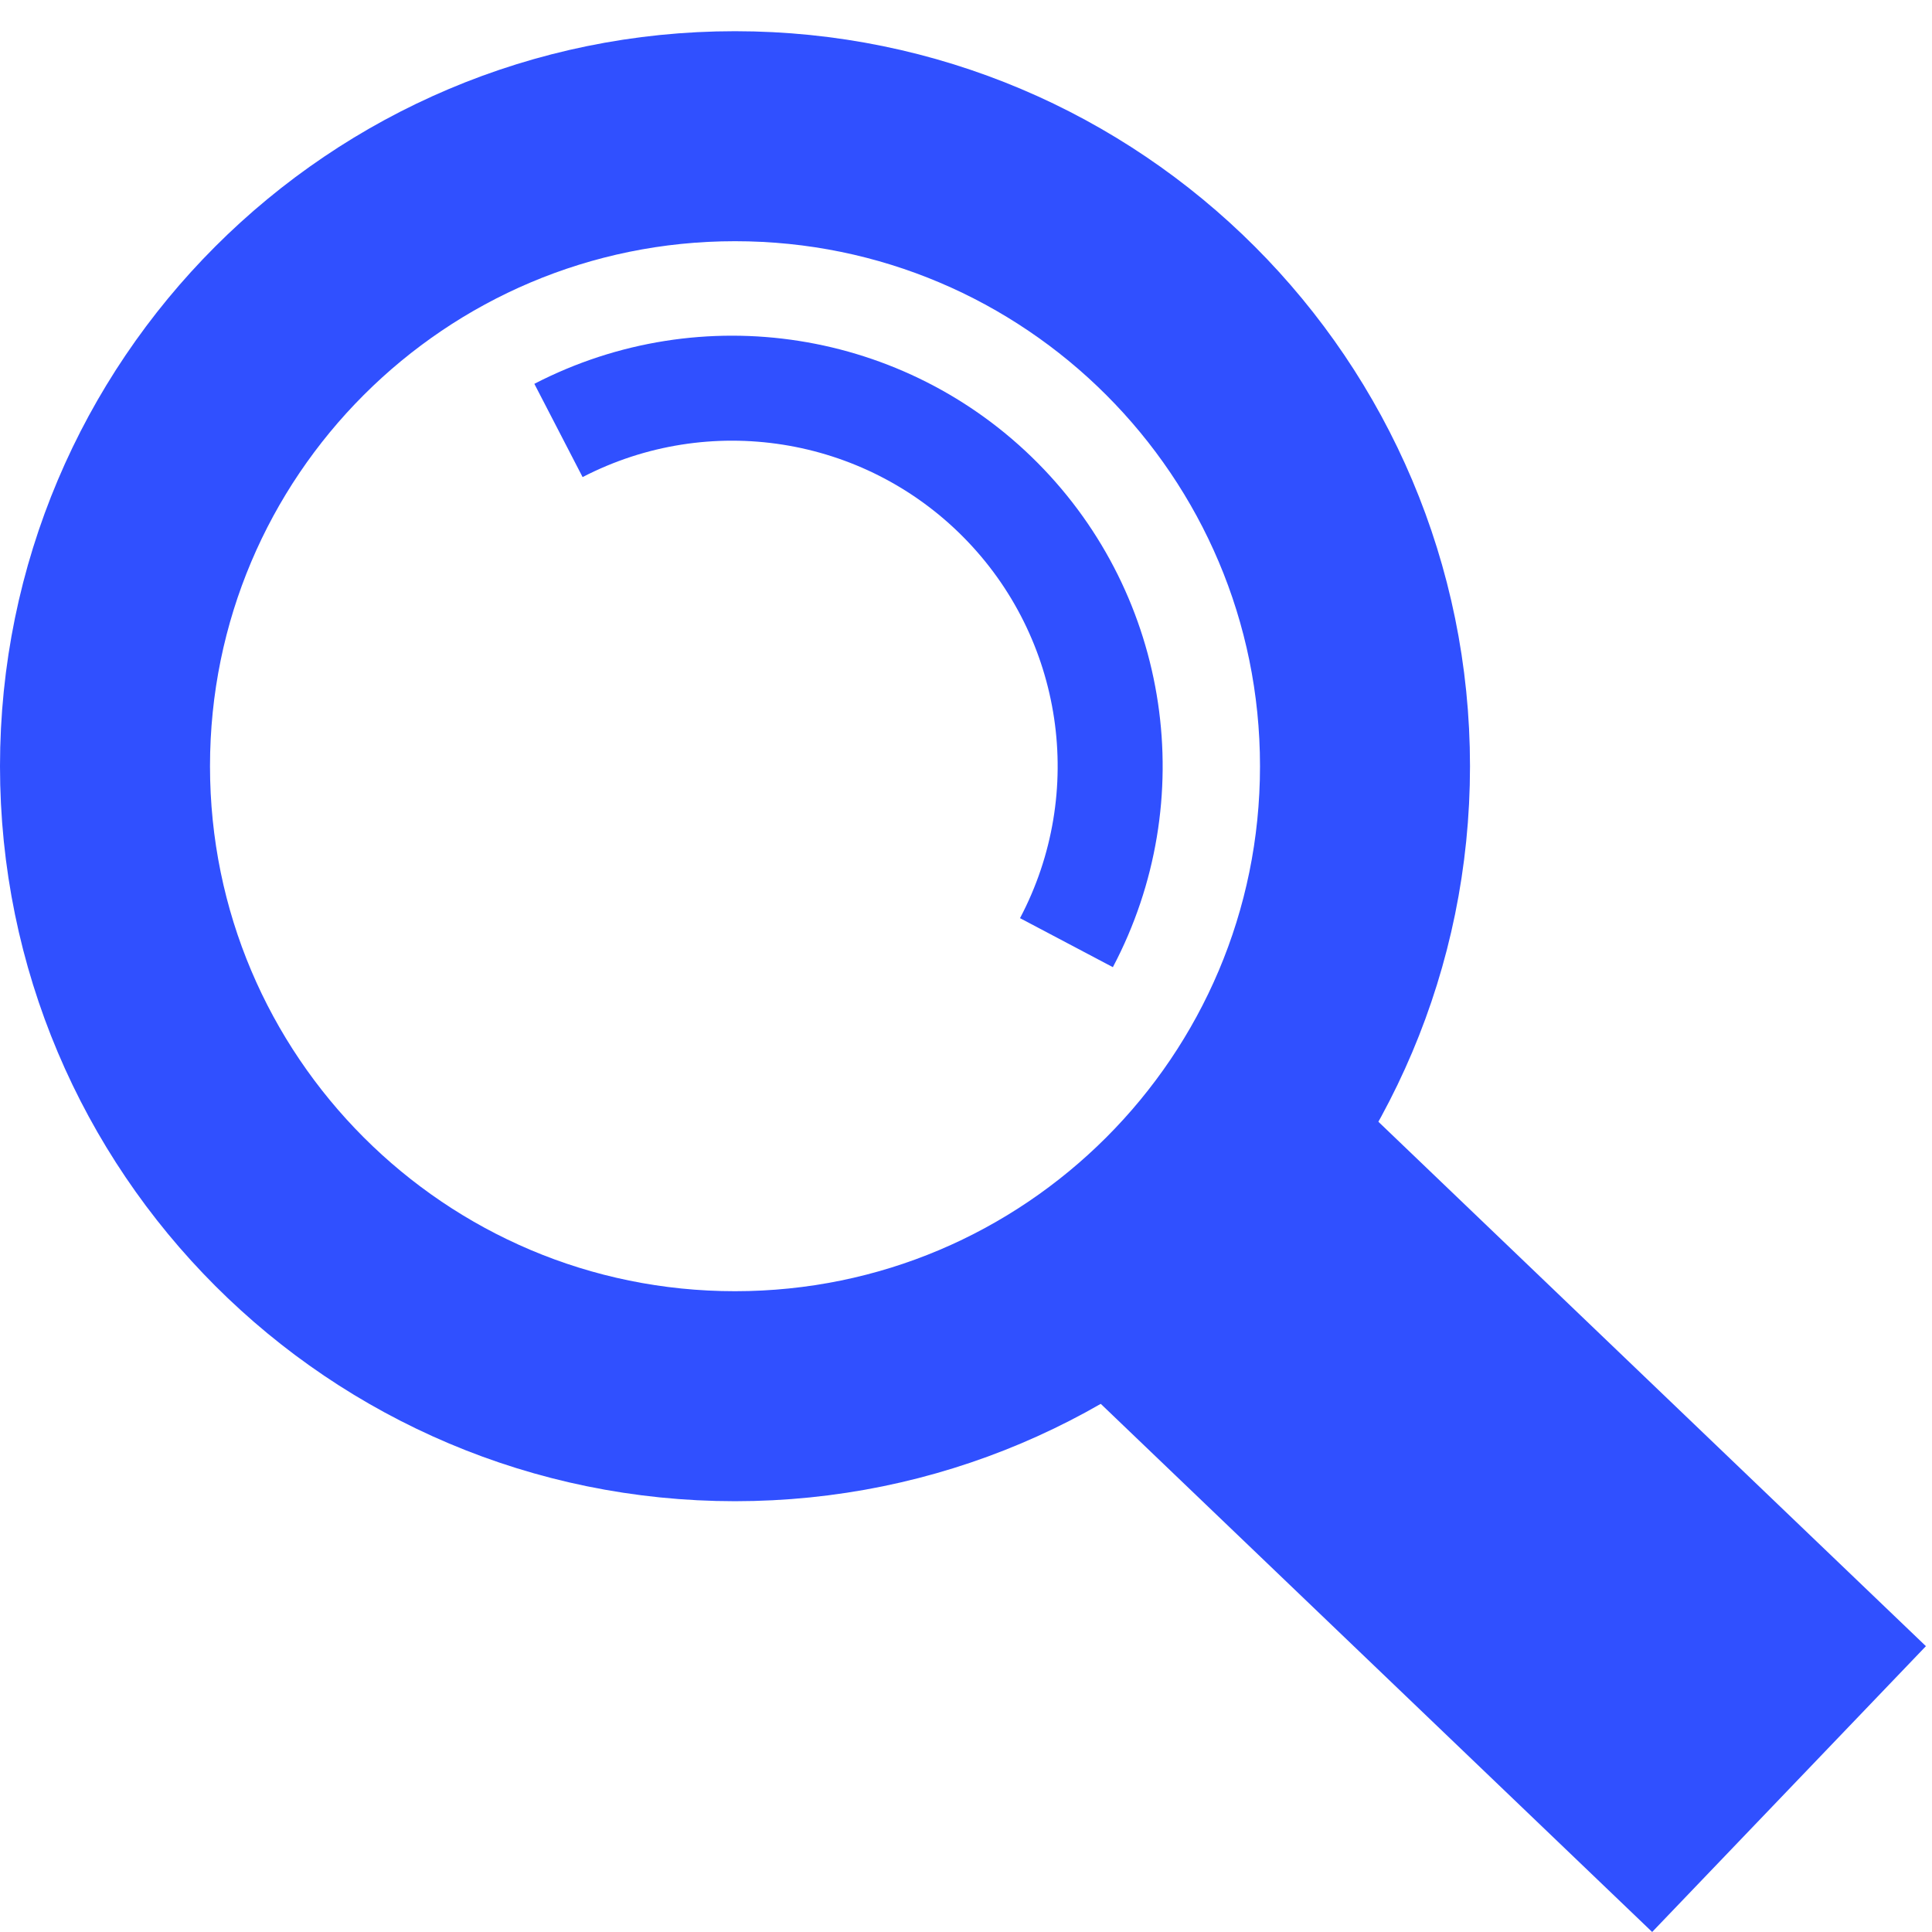
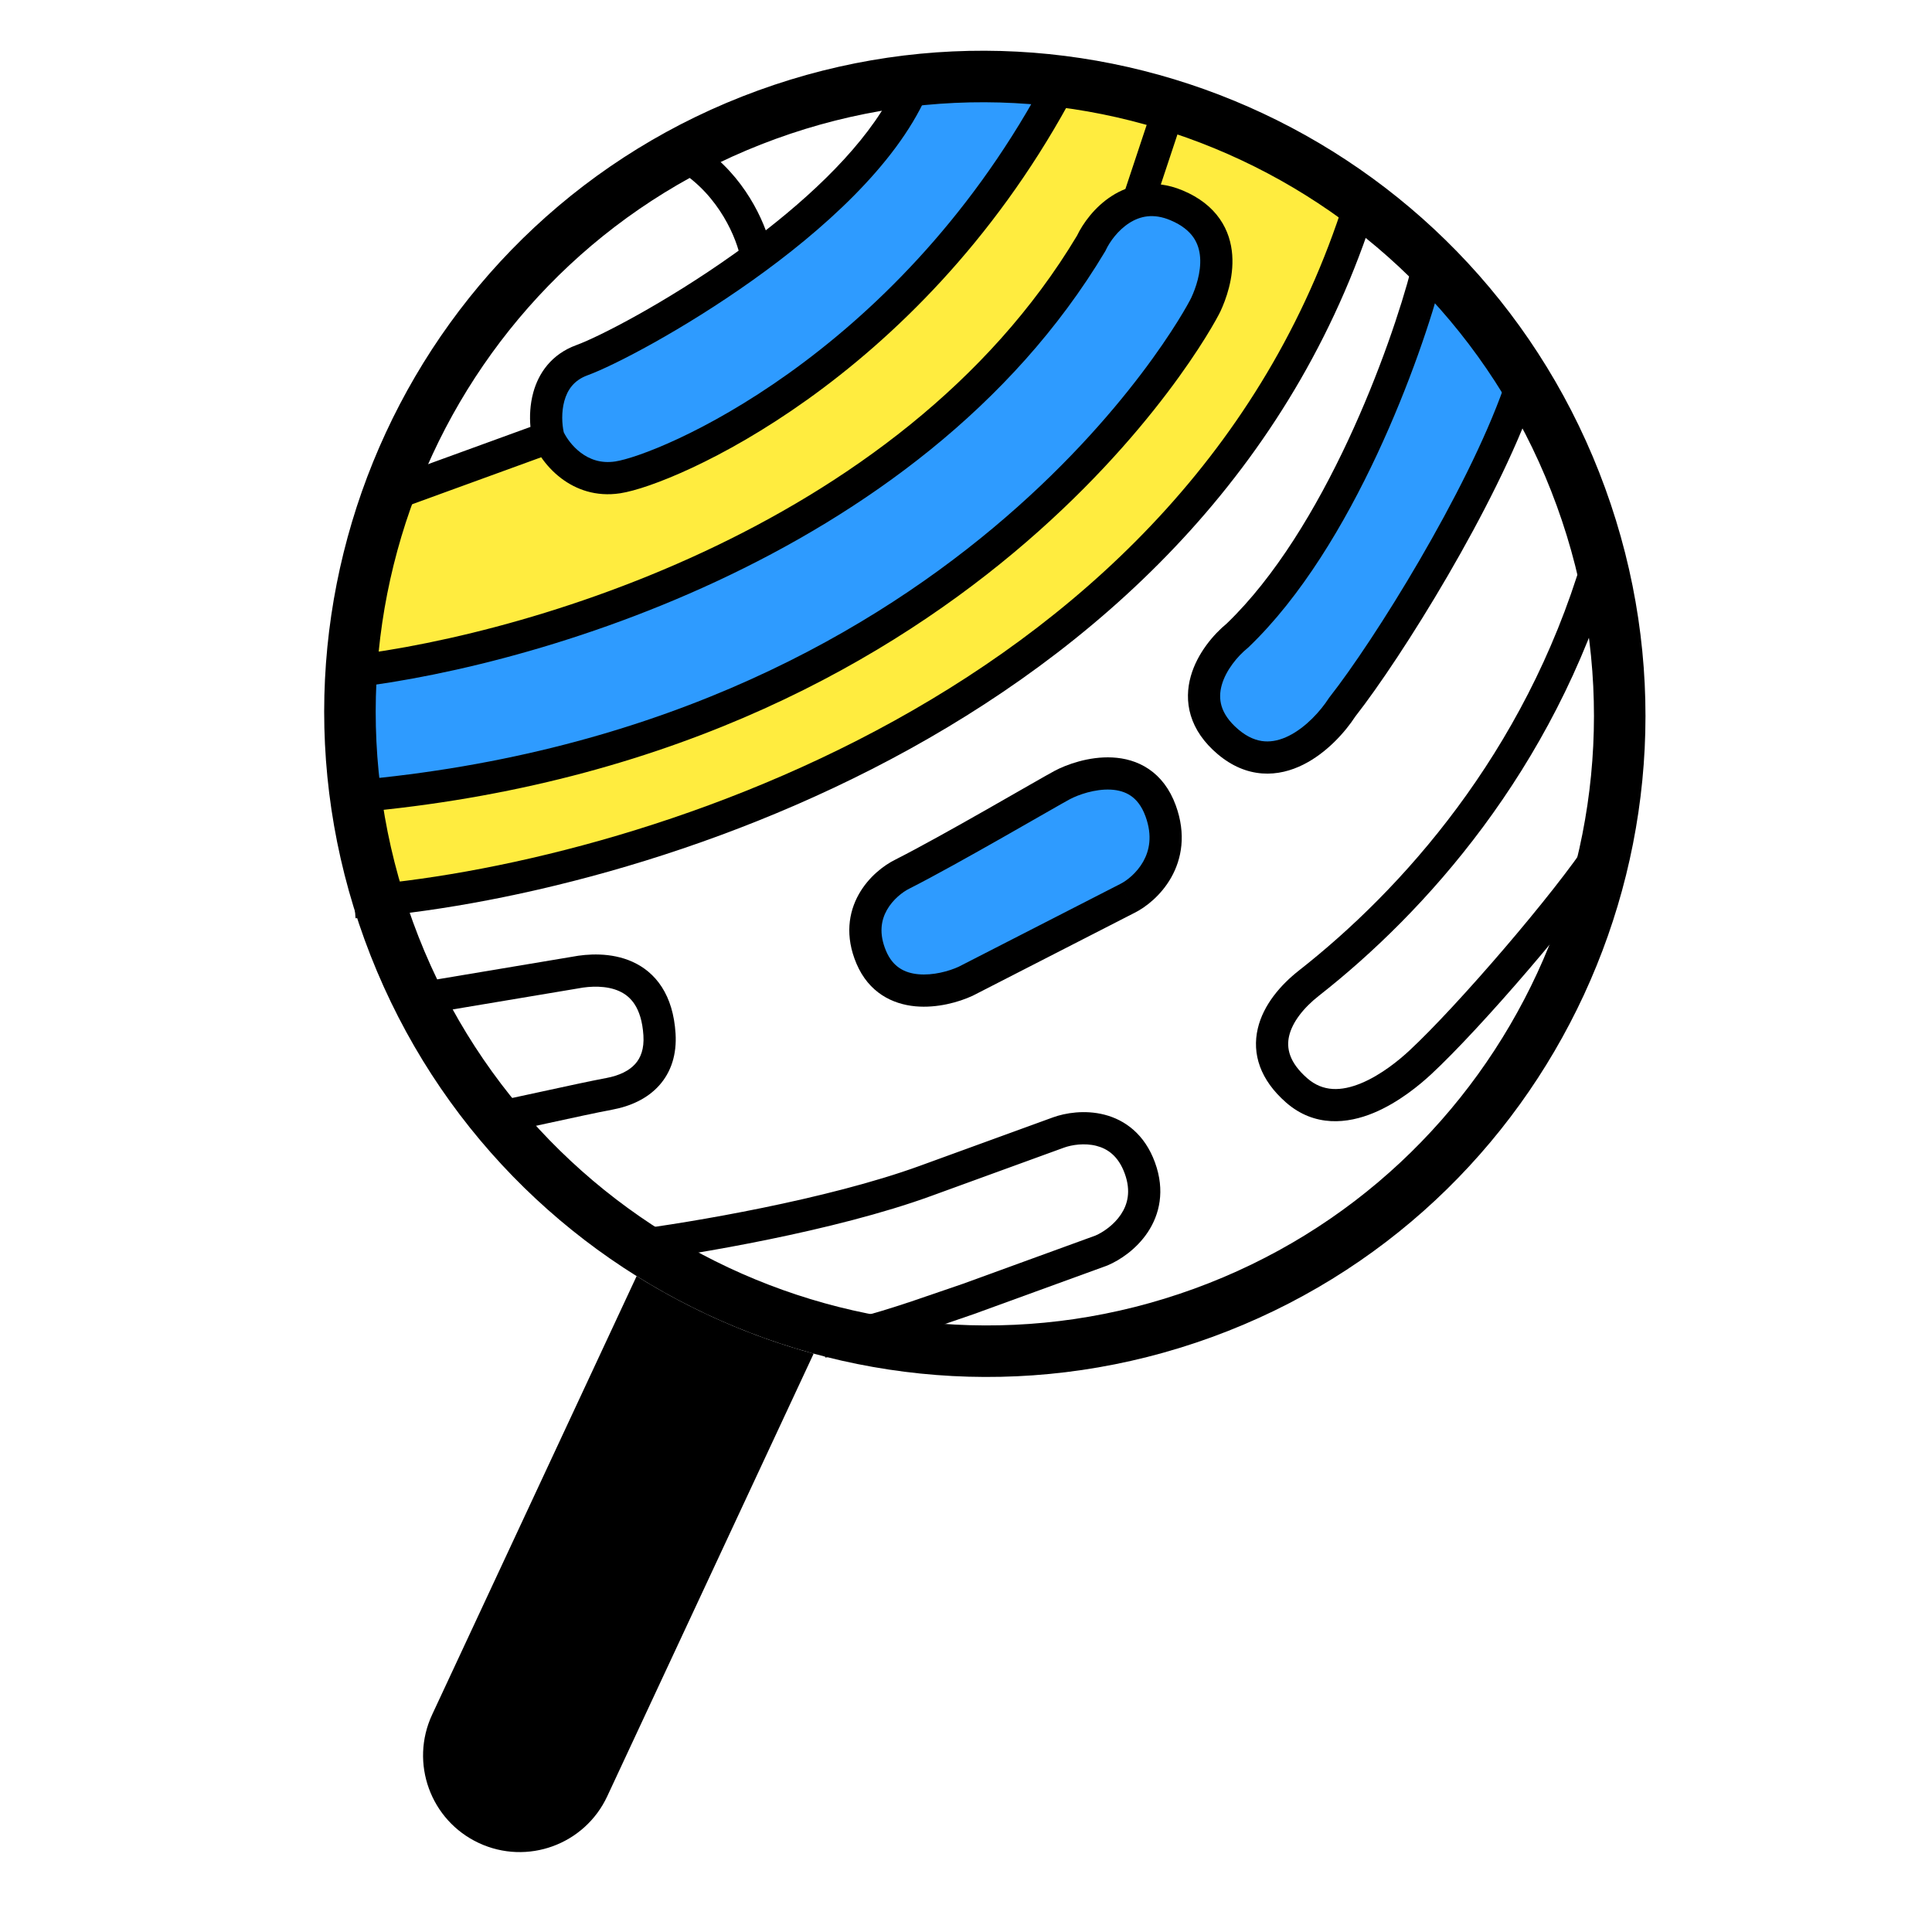
- <svg xmlns="http://www.w3.org/2000/svg" width="92mm" height="92mm" viewBox="0 0 92 92">
-   <g transform="translate(-40.921 -17.417)">
-     <circle cx="75.921" cy="53.903" r="30" style="fill:none;fill-opacity:1;stroke:#3050ff;stroke-width:10;stroke-miterlimit:4;stroke-dasharray:none;stroke-opacity:1" />
-     <path d="M67.515 37.915a18 18 0 0 1 21.051 3.313 18 18 0 0 1 3.138 21.078" style="fill:none;fill-opacity:1;stroke:#3050ff;stroke-width:5;stroke-miterlimit:4;stroke-dasharray:none;stroke-opacity:1" />
-     <rect width="18.846" height="39.963" x="3.706" y="122.09" ry="0" style="opacity:1;fill:#3050ff;fill-opacity:1;stroke:none;stroke-width:8;stroke-miterlimit:4;stroke-dasharray:none;stroke-opacity:1" transform="rotate(-46.235)" />
-   </g>
+ <svg xmlns="http://www.w3.org/2000/svg" width="300" height="300" viewBox="0 0 300 300" fill="none">
+   <path fill-rule="evenodd" clip-rule="evenodd" d="M126.342 210.194C116.646 207.543 107.379 203.48 98.855 198.154L67.102 266.249C63.6 273.758 66.849 282.682 74.357 286.183C81.865 289.684 90.79 286.436 94.291 278.928L126.342 210.194Z" fill="black" />
+   <path d="M147.542 110.676C126.461 126.437 80.127 136.455 59.595 139.494C58.113 135.422 54.891 124.817 53.863 114.976C52.996 106.672 60.26 76.998 60.26 76.998C60.26 76.998 73.543 71.099 83.41 67.507C90.458 64.942 84.951 77.588 99.516 72.287C112.206 67.145 138.684 58.563 164.345 13.573C176.878 9.864 205.314 27.913 210.571 32.398C192.437 77.114 174.082 90.835 147.945 110.375L147.542 110.676Z" fill="#FFEC3F" />
+   <path d="M100.364 51.227C83.791 55.982 83.324 64.346 85.162 67.934L89.905 73.657L97.039 74.253C97.964 73.384 104.317 69.688 122.324 61.857C140.332 54.026 157.3 25.892 163.533 12.805L139.868 15.033C133.605 25.116 116.937 46.472 100.364 51.227Z" fill="#2E9BFF" />
+   <path fill-rule="evenodd" clip-rule="evenodd" d="M141.32 116.274C110.076 133.553 76.592 141.013 55.208 142.587L54.84 137.6C75.604 136.072 108.37 128.783 138.901 111.898C169.405 95.029 197.493 68.691 209.372 29.116L214.161 30.554C201.799 71.74 172.59 98.98 141.32 116.274Z" fill="black" />
+   <path fill-rule="evenodd" clip-rule="evenodd" d="M118.91 35.764C117.064 30.823 112.825 23.968 104.85 20.523L102.867 25.113C110.096 28.236 113.583 35.028 114.697 38.92C114.442 39.103 114.188 39.286 113.933 39.467C103.314 47.02 92.989 52.315 89.515 53.58C85.593 55.007 83.626 57.981 82.812 60.928C82.297 62.795 82.225 64.685 82.368 66.29L56.586 75.674L58.296 80.373L84.037 71.004C84.809 72.123 85.853 73.297 87.174 74.291C89.419 75.982 92.508 77.177 96.306 76.596C98.548 76.254 102.527 74.947 107.49 72.625C112.513 70.276 118.697 66.816 125.369 62.048C138.714 52.513 154.053 37.714 165.939 16.058L161.555 13.652C150.086 34.55 135.297 48.809 122.462 57.98C116.043 62.567 110.124 65.873 105.371 68.096C100.559 70.347 97.089 71.418 95.551 71.654C93.3 71.998 91.54 71.321 90.182 70.297C88.861 69.303 87.965 68.004 87.538 67.12C87.266 65.881 87.152 63.994 87.632 62.259C88.111 60.523 89.133 59.039 91.225 58.278C95.268 56.806 106 51.245 116.831 43.541C127.609 35.876 139.02 25.721 143.858 14.9L139.294 12.859C135.706 20.883 127.724 28.897 118.91 35.764Z" fill="black" />
+   <path d="M112.72 86.636C101.889 93.133 68.683 101.601 53.433 105.022L56.301 123.134C63.392 122.149 82.853 118.897 103.971 113.765C125.089 108.632 153.316 86.582 164.79 76.198C172.42 67.922 187.85 49.501 188.531 42.016C189.213 34.532 184.086 31.751 181.437 31.296C178.817 29.944 171.561 31.06 163.5 46.338C153.424 65.436 126.259 78.516 112.72 86.636Z" fill="#2E9BFF" />
+   <path fill-rule="evenodd" clip-rule="evenodd" d="M180.252 28.648C181.352 28.785 182.501 29.088 183.691 29.591C186.26 30.675 188.137 32.175 189.399 33.981C190.657 35.781 191.202 37.739 191.339 39.59C191.605 43.201 190.331 46.581 189.517 48.328C187.799 52.012 151.006 118.712 53.035 126.354L52.646 121.369C148.183 113.917 183.715 48.939 184.986 46.215C185.665 44.756 186.526 42.306 186.352 39.958C186.269 38.828 185.951 37.776 185.301 36.845C184.654 35.92 183.578 34.97 181.747 34.197C179.074 33.069 176.992 33.577 175.347 34.632C173.581 35.764 172.299 37.568 171.701 38.85L171.647 38.966L171.581 39.076C157.079 63.32 134.029 79.667 111.29 90.26C88.548 100.853 65.908 105.789 51.912 107.085L51.451 102.106C64.908 100.86 86.986 96.064 109.179 85.727C131.341 75.404 153.409 59.653 167.228 36.613C168.144 34.703 169.963 32.145 172.647 30.423C173.301 30.004 174.005 29.636 174.753 29.341L179.146 16.113L183.891 17.688L180.252 28.648Z" fill="black" />
+   <path fill-rule="evenodd" clip-rule="evenodd" d="M89.743 153.485L62.661 158.021L61.835 153.089L88.888 148.558C91.162 148.124 94.856 147.837 98.201 149.343C99.931 150.122 101.55 151.375 102.77 153.272C103.98 155.155 104.714 157.54 104.899 160.469C105.102 163.681 104.241 166.449 102.351 168.554C100.503 170.612 97.897 171.784 95.047 172.314C92.717 172.747 88.855 173.588 84.893 174.45L84.816 174.467C80.865 175.326 76.826 176.205 74.287 176.677L73.373 171.762C75.818 171.307 79.766 170.449 83.753 169.581L83.917 169.545C87.812 168.698 91.727 167.846 94.132 167.398C96.266 167.001 97.734 166.211 98.631 165.213C99.486 164.261 100.041 162.878 99.909 160.784C99.766 158.512 99.219 156.996 98.564 155.977C97.918 154.972 97.086 154.324 96.148 153.902C94.171 153.012 91.675 153.113 89.803 153.474L89.773 153.48L89.743 153.485Z" fill="black" />
+   <path d="M164.932 121.906C162.565 123.171 147.648 131.921 140.159 135.711C137.298 137.107 132.318 141.651 135.293 148.656C138.269 155.661 146.302 154.049 149.947 152.368L175.061 139.503C177.766 138.163 182.966 133.444 180.226 125.917C177.148 117.46 168.05 120.239 164.932 121.906Z" fill="#2E9BFF" />
+   <path d="M140.159 135.711L141.256 137.958L141.272 137.95L141.288 137.942L140.159 135.711ZM164.932 121.906L163.753 119.701L163.753 119.701L164.932 121.906ZM175.061 139.503L173.952 137.262L173.937 137.27L173.921 137.278L175.061 139.503ZM149.947 152.368L150.994 154.638L151.041 154.617L151.087 154.593L149.947 152.368ZM135.293 148.656L137.595 147.679L137.595 147.679L135.293 148.656ZM141.288 137.942C148.722 134.18 164.016 125.23 166.11 124.111L163.753 119.701C161.115 121.112 146.574 129.663 139.031 133.48L141.288 137.942ZM166.11 124.111C167.415 123.413 170.013 122.488 172.468 122.612C173.653 122.671 174.705 122.97 175.575 123.559C176.424 124.133 177.266 125.094 177.877 126.772L182.575 125.062C181.647 122.511 180.197 120.648 178.377 119.417C176.578 118.2 174.583 117.712 172.72 117.618C169.077 117.434 165.567 118.732 163.753 119.701L166.11 124.111ZM177.877 126.772C178.982 129.808 178.466 132.109 177.51 133.798C176.495 135.59 174.924 136.781 173.952 137.262L176.17 141.743C177.904 140.885 180.284 139.047 181.861 136.262C183.496 133.374 184.21 129.552 182.575 125.062L177.877 126.772ZM173.921 137.278L148.807 150.143L151.087 154.593L176.201 141.728L173.921 137.278ZM148.9 150.098C147.346 150.815 144.874 151.491 142.6 151.28C140.482 151.084 138.651 150.166 137.595 147.679L132.992 149.633C134.911 154.15 138.585 155.93 142.139 156.259C145.536 156.573 148.903 155.603 150.994 154.638L148.9 150.098ZM137.595 147.679C136.424 144.922 136.849 142.848 137.716 141.307C138.651 139.647 140.185 138.48 141.256 137.958L139.063 133.464C137.272 134.338 134.886 136.141 133.359 138.854C131.765 141.685 131.188 145.385 132.992 149.633L137.595 147.679Z" fill="black" />
+   <path d="M191.33 115.49L186.842 107.546L189.531 101.778L203.496 86.054L214.126 64.094L223.176 42.177L235.911 62.55L216.827 99.293L201.796 116.47L191.33 115.49Z" fill="#2E9BFF" />
+   <path fill-rule="evenodd" clip-rule="evenodd" d="M209.304 68.436C214.222 57.915 217.59 47.718 219.175 41.594L224.015 42.847C222.357 49.254 218.887 59.743 213.833 70.553C208.795 81.331 202.084 92.641 193.865 100.508L193.792 100.578L193.713 100.642C192.176 101.891 190.369 104.047 189.715 106.365C189.402 107.477 189.365 108.579 189.692 109.66C190.019 110.738 190.763 111.978 192.304 113.284C193.789 114.541 195.152 115.024 196.359 115.113C197.593 115.204 198.862 114.896 200.14 114.257C202.762 112.945 205.045 110.421 206.313 108.451L206.377 108.352L206.45 108.259C213.367 99.459 227.754 76.418 233.511 60.136L238.225 61.803C232.256 78.686 217.623 102.104 210.452 111.258C208.873 113.679 206.013 116.909 202.377 118.728C200.5 119.667 198.33 120.272 195.991 120.099C193.625 119.925 191.28 118.968 189.073 117.099C186.923 115.279 185.557 113.257 184.907 111.109C184.257 108.964 184.377 106.876 184.903 105.008C185.915 101.418 188.467 98.486 190.477 96.83C198.012 89.589 204.385 78.956 209.304 68.436Z" fill="black" />
+   <path fill-rule="evenodd" clip-rule="evenodd" d="M144.532 185.732C129.603 191.166 107.745 194.81 98.714 195.958L98.083 190.998C107.021 189.862 128.431 186.272 142.821 181.034L142.907 181.003L142.993 180.972L143.078 180.94L143.163 180.909L143.248 180.879L143.333 180.848L143.417 180.817L143.502 180.786L143.586 180.756L143.67 180.725L143.753 180.695L143.837 180.664L143.92 180.634L144.003 180.604L144.086 180.574L144.168 180.544L144.251 180.514L144.333 180.484L144.415 180.454L144.496 180.424L144.578 180.395L144.659 180.365L144.74 180.335L144.821 180.306L144.902 180.277L144.982 180.247L145.063 180.218L145.143 180.189L145.223 180.16L145.302 180.131L145.382 180.102L145.461 180.073L145.54 180.045L145.619 180.016L145.697 179.987L145.775 179.959L145.854 179.93L145.932 179.902L146.009 179.874L146.087 179.845L146.164 179.817L146.241 179.789L146.318 179.761L146.395 179.733L146.472 179.705L146.548 179.678L146.624 179.65L146.7 179.622L146.776 179.595L146.851 179.567L146.926 179.54L147.001 179.513L147.076 179.485L147.151 179.458L147.225 179.431L147.3 179.404L147.374 179.377L147.448 179.35L147.521 179.323L147.595 179.297L147.668 179.27L147.741 179.243L147.814 179.217L147.886 179.19L147.959 179.164L148.031 179.138L148.103 179.112L148.175 179.085L148.247 179.059L148.318 179.033L148.389 179.007L148.46 178.982L148.531 178.956L148.602 178.93L148.672 178.904L148.742 178.879L148.812 178.853L148.882 178.828L148.952 178.803L149.021 178.777L149.091 178.752L149.16 178.727L149.229 178.702L149.297 178.677L149.366 178.652L149.434 178.627L149.502 178.602L149.57 178.578L149.637 178.553L149.705 178.529L149.772 178.504L149.839 178.48L149.906 178.455L149.973 178.431L150.039 178.407L150.106 178.383L150.172 178.359L150.238 178.335L150.303 178.311L150.369 178.287L150.434 178.263L150.499 178.239L150.564 178.216L150.629 178.192L150.694 178.169L150.758 178.145L150.822 178.122L150.886 178.099L150.95 178.075L151.014 178.052L151.077 178.029L151.14 178.006L151.203 177.983L151.266 177.96L151.329 177.938L151.391 177.915L151.453 177.892L151.515 177.87L151.577 177.847L151.639 177.825L151.701 177.802L151.762 177.78L151.823 177.758L151.884 177.735L151.945 177.713L152.005 177.691L152.066 177.669L152.126 177.647L152.186 177.626L152.246 177.604L152.305 177.582L152.365 177.56L152.424 177.539L152.483 177.517L152.542 177.496L152.601 177.475L152.659 177.453L152.717 177.432L152.776 177.411L152.834 177.39L152.891 177.369L152.949 177.348L153.006 177.327L153.064 177.306L153.121 177.285L153.177 177.265L153.234 177.244L153.291 177.223L153.347 177.203L153.403 177.183L153.459 177.162L153.515 177.142L153.57 177.122L153.626 177.101L153.681 177.081L153.736 177.061L153.791 177.041L153.845 177.022L153.9 177.002L153.954 176.982L154.008 176.962L154.062 176.943L154.116 176.923L154.17 176.903L154.223 176.884L154.276 176.865L154.329 176.845L154.382 176.826L154.435 176.807L154.487 176.788L154.54 176.769L154.592 176.75L154.644 176.731L154.696 176.712L154.747 176.693L154.799 176.675L154.85 176.656L154.901 176.637L154.952 176.619L155.003 176.6L155.053 176.582L155.104 176.564L155.154 176.545L155.204 176.527L155.254 176.509L155.304 176.491L155.353 176.473L155.402 176.455L155.452 176.437L155.501 176.419L155.549 176.401L155.598 176.384L155.647 176.366L155.695 176.348L155.743 176.331L155.791 176.313L155.839 176.296L155.886 176.279L155.934 176.261L155.981 176.244L156.028 176.227L156.075 176.21L156.122 176.193L156.169 176.176L156.215 176.159L156.261 176.142L156.307 176.125L156.353 176.109L156.399 176.092L156.444 176.076L156.49 176.059L156.535 176.043L156.58 176.026L156.625 176.01L156.67 175.994L156.714 175.977L156.759 175.961L156.803 175.945L156.847 175.929L156.891 175.913L156.935 175.897L156.978 175.881L157.022 175.865L157.065 175.85L157.108 175.834L157.151 175.818L157.193 175.803L157.236 175.787L157.278 175.772L157.321 175.757L157.363 175.741L157.405 175.726L157.446 175.711L157.488 175.696L157.529 175.681L157.571 175.666L157.612 175.651L157.653 175.636L157.693 175.621L157.734 175.606L157.774 175.591L157.815 175.577L157.855 175.562L157.895 175.548L157.935 175.533L157.974 175.519L158.014 175.504L158.053 175.49L158.092 175.476L158.131 175.462L158.17 175.448L158.209 175.433L158.247 175.419L158.285 175.405L158.324 175.392L158.362 175.378L158.399 175.364L158.437 175.35L158.475 175.337L158.512 175.323L158.549 175.309L158.586 175.296L158.623 175.282L158.66 175.269L158.697 175.256L158.733 175.243L158.769 175.229L158.806 175.216L158.842 175.203L158.877 175.19L158.913 175.177L158.949 175.164L158.984 175.151L159.019 175.138L159.054 175.126L159.089 175.113L159.124 175.1L159.158 175.088L159.193 175.075L159.227 175.063L159.261 175.05L159.295 175.038L159.329 175.026L159.363 175.013L159.396 175.001L159.429 174.989L159.463 174.977L159.496 174.965L159.529 174.953L159.561 174.941L159.594 174.929L159.626 174.917L159.659 174.906L159.691 174.894L159.723 174.882L159.755 174.871L159.786 174.859L159.818 174.848L159.849 174.836L159.881 174.825L159.912 174.814L159.943 174.802L159.973 174.791L160.004 174.78L160.035 174.769L160.065 174.758L160.095 174.747L160.125 174.736L160.155 174.725L160.185 174.714L160.215 174.703L160.244 174.693L160.273 174.682L160.303 174.671L160.332 174.661L160.36 174.65L160.389 174.64L160.418 174.629L160.446 174.619L160.475 174.609L160.503 174.598L160.531 174.588L160.559 174.578L160.586 174.568L160.614 174.558L160.641 174.548L160.669 174.538L160.696 174.528L160.723 174.518L160.75 174.509L160.777 174.499L160.803 174.489L160.83 174.479L160.856 174.47L160.882 174.46L160.908 174.451L160.934 174.441L160.96 174.432L160.985 174.423L161.011 174.414L161.036 174.404L161.061 174.395L161.086 174.386L161.111 174.377L161.136 174.368L161.161 174.359L161.185 174.35L161.209 174.341L161.234 174.332L161.258 174.324L161.282 174.315L161.305 174.306L161.329 174.298L161.353 174.289L161.376 174.281L161.399 174.272L161.422 174.264L161.445 174.255L161.468 174.247L161.491 174.239L161.513 174.231L161.536 174.222L161.558 174.214L161.58 174.206L161.602 174.198L161.624 174.19L161.646 174.182L161.668 174.174L161.689 174.167L161.71 174.159L161.732 174.151L161.753 174.143L161.774 174.136L161.795 174.128L161.815 174.121L161.836 174.113L161.856 174.106L161.877 174.098L161.897 174.091L161.917 174.084L161.937 174.077L161.956 174.069L161.976 174.062L161.996 174.055L162.015 174.048L162.034 174.041L162.053 174.034L162.072 174.027L162.091 174.02L162.11 174.013L162.128 174.007L162.147 174L162.165 173.993L162.184 173.987L162.202 173.98L162.22 173.974L162.237 173.967L162.255 173.961L162.273 173.954L162.29 173.948L162.307 173.942L162.325 173.935L162.342 173.929L162.359 173.923L162.375 173.917L162.392 173.911L162.409 173.905L162.425 173.899L162.441 173.893L162.458 173.887L162.474 173.881L162.49 173.875L162.506 173.869L162.521 173.864L162.537 173.858L162.552 173.852L162.568 173.847L162.583 173.841L162.598 173.836L162.613 173.83L162.628 173.825L162.642 173.82L162.657 173.814L162.671 173.809L162.686 173.804L162.7 173.799L162.714 173.794L162.728 173.788L162.742 173.783L162.756 173.778L162.769 173.773L162.783 173.769L162.796 173.764L162.809 173.759L162.823 173.754L162.836 173.749L162.849 173.745L162.861 173.74L162.874 173.735L162.887 173.731L162.899 173.726L162.911 173.722L162.924 173.717L162.936 173.713L162.948 173.709L162.959 173.704L162.971 173.7L162.983 173.696L162.994 173.692L163.006 173.687L163.017 173.683L163.028 173.679L163.039 173.675L163.05 173.671L163.061 173.667L163.072 173.663L163.082 173.66L163.093 173.656L163.103 173.652L163.113 173.648L163.123 173.645L163.133 173.641L163.143 173.637L163.153 173.634L163.163 173.63L163.172 173.627L163.182 173.623L163.191 173.62L163.2 173.617L163.209 173.613L163.218 173.61L163.227 173.607L163.236 173.604L163.245 173.6L163.253 173.597L163.262 173.594L163.27 173.591L163.278 173.588L163.286 173.585L163.294 173.582L163.302 173.579L163.31 173.577L163.318 173.574L163.325 173.571L163.333 173.568L163.34 173.566L163.348 173.563L163.355 173.56L163.362 173.558L163.369 173.555L163.376 173.553L163.382 173.55L163.389 173.548L163.395 173.546L163.402 173.543L163.408 173.541L163.414 173.539L163.42 173.537L163.426 173.534L163.432 173.532L163.438 173.53L163.444 173.528L163.449 173.526L163.455 173.524L163.46 173.522L163.465 173.52L163.47 173.518L163.475 173.516L163.48 173.515L163.485 173.513L163.49 173.511L163.495 173.509C165.413 172.811 168.449 172.305 171.493 173.085C174.693 173.905 177.748 176.122 179.345 180.511C180.939 184.89 180.054 188.598 178.215 191.354C176.452 193.995 173.876 195.691 171.99 196.486L171.933 196.511L171.874 196.532L151.201 204.056L151.17 204.068L151.139 204.078C150.087 204.43 148.938 204.828 147.712 205.254C142.128 207.191 134.954 209.679 128.158 210.802L127.343 205.869C133.671 204.823 140.325 202.518 145.911 200.584C147.175 200.146 148.384 199.728 149.522 199.347L170.101 191.857C171.288 191.344 172.965 190.212 174.056 188.578C175.086 187.035 175.652 184.983 174.647 182.221C173.645 179.467 171.942 178.361 170.252 177.928C168.406 177.455 166.418 177.766 165.205 178.208L165.2 178.21L165.195 178.211L165.191 178.213L165.186 178.215L165.181 178.217L165.175 178.219L165.17 178.221L165.165 178.222L165.159 178.224L165.154 178.227L165.148 178.229L165.142 178.231L165.136 178.233L165.13 178.235L165.124 178.237L165.118 178.239L165.112 178.242L165.105 178.244L165.099 178.246L165.092 178.249L165.086 178.251L165.079 178.254L165.072 178.256L165.065 178.259L165.058 178.261L165.05 178.264L165.043 178.267L165.036 178.27L165.028 178.272L165.02 178.275L165.012 178.278L165.005 178.281L164.997 178.284L164.988 178.287L164.98 178.29L164.972 178.293L164.963 178.296L164.955 178.299L164.946 178.302L164.937 178.305L164.929 178.308L164.92 178.312L164.91 178.315L164.901 178.318L164.892 178.322L164.882 178.325L164.873 178.329L164.863 178.332L164.853 178.336L164.843 178.339L164.833 178.343L164.823 178.347L164.813 178.351L164.803 178.354L164.792 178.358L164.782 178.362L164.771 178.366L164.76 178.37L164.749 178.374L164.738 178.378L164.727 178.382L164.716 178.386L164.704 178.39L164.693 178.394L164.681 178.398L164.67 178.403L164.658 178.407L164.646 178.411L164.634 178.416L164.621 178.42L164.609 178.425L164.597 178.429L164.584 178.434L164.571 178.438L164.559 178.443L164.546 178.448L164.533 178.453L164.52 178.457L164.506 178.462L164.493 178.467L164.479 178.472L164.466 178.477L164.452 178.482L164.438 178.487L164.424 178.492L164.41 178.497L164.396 178.502L164.382 178.508L164.367 178.513L164.352 178.518L164.338 178.524L164.323 178.529L164.308 178.534L164.293 178.54L164.278 178.545L164.262 178.551L164.247 178.557L164.231 178.562L164.216 178.568L164.2 178.574L164.184 178.58L164.168 178.585L164.152 178.591L164.135 178.597L164.119 178.603L164.102 178.609L164.086 178.615L164.069 178.621L164.052 178.628L164.035 178.634L164.018 178.64L164 178.646L163.983 178.653L163.965 178.659L163.947 178.666L163.93 178.672L163.912 178.679L163.894 178.685L163.875 178.692L163.857 178.698L163.839 178.705L163.82 178.712L163.801 178.719L163.782 178.726L163.763 178.733L163.744 178.74L163.725 178.747L163.706 178.754L163.686 178.761L163.667 178.768L163.647 178.775L163.627 178.782L163.607 178.79L163.587 178.797L163.566 178.804L163.546 178.812L163.525 178.819L163.505 178.827L163.484 178.834L163.463 178.842L163.442 178.85L163.421 178.857L163.399 178.865L163.378 178.873L163.356 178.881L163.334 178.889L163.312 178.897L163.29 178.905L163.268 178.913L163.246 178.921L163.224 178.929L163.201 178.937L163.178 178.946L163.155 178.954L163.132 178.962L163.109 178.971L163.086 178.979L163.063 178.988L163.039 178.996L163.016 179.005L162.992 179.013L162.968 179.022L162.944 179.031L162.92 179.04L162.895 179.049L162.871 179.057L162.846 179.066L162.821 179.075L162.796 179.085L162.771 179.094L162.746 179.103L162.721 179.112L162.695 179.121L162.67 179.131L162.644 179.14L162.618 179.149L162.592 179.159L162.566 179.168L162.54 179.178L162.513 179.188L162.487 179.197L162.46 179.207L162.433 179.217L162.406 179.227L162.379 179.236L162.352 179.246L162.324 179.256L162.297 179.266L162.269 179.277L162.241 179.287L162.213 179.297L162.185 179.307L162.156 179.317L162.128 179.328L162.099 179.338L162.071 179.349L162.042 179.359L162.013 179.37L161.983 179.38L161.954 179.391L161.925 179.402L161.895 179.413L161.865 179.423L161.835 179.434L161.805 179.445L161.775 179.456L161.745 179.467L161.714 179.478L161.684 179.49L161.653 179.501L161.622 179.512L161.591 179.523L161.559 179.535L161.528 179.546L161.497 179.558L161.465 179.569L161.433 179.581L161.401 179.592L161.369 179.604L161.337 179.616L161.304 179.628L161.272 179.64L161.239 179.651L161.206 179.663L161.173 179.675L161.14 179.688L161.106 179.7L161.073 179.712L161.039 179.724L161.005 179.736L160.971 179.749L160.937 179.761L160.903 179.774L160.868 179.786L160.834 179.799L160.799 179.811L160.764 179.824L160.729 179.837L160.694 179.85L160.659 179.863L160.623 179.876L160.587 179.888L160.552 179.902L160.516 179.915L160.48 179.928L160.443 179.941L160.407 179.954L160.37 179.968L160.333 179.981L160.297 179.994L160.259 180.008L160.222 180.021L160.185 180.035L160.147 180.049L160.11 180.062L160.072 180.076L160.034 180.09L159.995 180.104L159.957 180.118L159.919 180.132L159.88 180.146L159.841 180.16L159.802 180.174L159.763 180.189L159.724 180.203L159.684 180.217L159.645 180.232L159.605 180.246L159.565 180.261L159.525 180.275L159.485 180.29L159.444 180.305L159.403 180.319L159.363 180.334L159.322 180.349L159.281 180.364L159.239 180.379L159.198 180.394L159.156 180.409L159.115 180.425L159.073 180.44L159.031 180.455L158.989 180.47L158.946 180.486L158.904 180.501L158.861 180.517L158.818 180.533L158.775 180.548L158.732 180.564L158.688 180.58L158.645 180.596L158.601 180.612L158.557 180.627L158.513 180.644L158.469 180.66L158.424 180.676L158.38 180.692L158.335 180.708L158.29 180.725L158.245 180.741L158.2 180.757L158.155 180.774L158.109 180.791L158.063 180.807L158.017 180.824L157.971 180.841L157.925 180.858L157.879 180.874L157.832 180.891L157.785 180.908L157.738 180.926L157.691 180.943L157.644 180.96L157.597 180.977L157.549 180.994L157.501 181.012L157.453 181.029L157.405 181.047L157.357 181.064L157.308 181.082L157.26 181.1L157.211 181.118L157.162 181.135L157.113 181.153L157.063 181.171L157.014 181.189L156.964 181.207L156.914 181.225L156.864 181.244L156.814 181.262L156.763 181.28L156.713 181.299L156.662 181.317L156.611 181.336L156.56 181.354L156.509 181.373L156.457 181.392L156.406 181.41L156.354 181.429L156.302 181.448L156.25 181.467L156.198 181.486L156.145 181.505L156.092 181.525L156.039 181.544L155.986 181.563L155.933 181.583L155.88 181.602L155.826 181.621L155.772 181.641L155.718 181.661L155.664 181.68L155.61 181.7L155.556 181.72L155.501 181.74L155.446 181.76L155.391 181.78L155.336 181.8L155.28 181.82L155.225 181.84L155.169 181.861L155.113 181.881L155.057 181.901L155.001 181.922L154.944 181.942L154.888 181.963L154.831 181.984L154.774 182.005L154.716 182.025L154.659 182.046L154.601 182.067L154.544 182.088L154.486 182.109L154.428 182.131L154.369 182.152L154.311 182.173L154.252 182.194L154.193 182.216L154.134 182.237L154.075 182.259L154.015 182.281L153.956 182.302L153.896 182.324L153.836 182.346L153.776 182.368L153.715 182.39L153.655 182.412L153.594 182.434L153.533 182.456L153.472 182.478L153.411 182.501L153.349 182.523L153.287 182.545L153.226 182.568L153.164 182.591L153.101 182.613L153.039 182.636L152.976 182.659L152.913 182.682L152.85 182.705L152.787 182.728L152.724 182.751L152.66 182.774L152.596 182.797L152.532 182.82L152.468 182.844L152.404 182.867L152.339 182.891L152.274 182.914L152.209 182.938L152.144 182.962L152.079 182.985L152.014 183.009L151.948 183.033L151.882 183.057L151.816 183.081L151.749 183.105L151.683 183.129L151.616 183.154L151.549 183.178L151.482 183.203L151.415 183.227L151.348 183.252L151.28 183.276L151.212 183.301L151.144 183.326L151.076 183.35L151.007 183.375L150.939 183.4L150.87 183.425L150.801 183.451L150.731 183.476L150.662 183.501L150.592 183.526L150.523 183.552L150.453 183.577L150.382 183.603L150.312 183.629L150.241 183.654L150.17 183.68L150.099 183.706L150.028 183.732L149.957 183.758L149.885 183.784L149.813 183.81L149.741 183.836L149.669 183.863L149.596 183.889L149.524 183.915L149.451 183.942L149.378 183.968L149.305 183.995L149.231 184.022L149.158 184.049L149.084 184.075L149.01 184.102L148.935 184.129L148.861 184.157L148.786 184.184L148.711 184.211L148.636 184.238L148.561 184.266L148.486 184.293L148.41 184.321L148.334 184.348L148.258 184.376L148.182 184.404L148.105 184.432L148.028 184.46L147.951 184.488L147.874 184.516L147.797 184.544L147.719 184.572L147.642 184.6L147.564 184.629L147.486 184.657L147.407 184.686L147.329 184.714L147.25 184.743L147.171 184.772L147.092 184.801L147.012 184.829L146.933 184.858L146.853 184.888L146.773 184.917L146.692 184.946L146.612 184.975L146.531 185.005L146.45 185.034L146.369 185.063L146.288 185.093L146.207 185.123L146.125 185.152L146.043 185.182L145.961 185.212L145.878 185.242L145.796 185.272L145.713 185.302L145.63 185.333L145.547 185.363L145.463 185.393L145.38 185.424L145.296 185.454L145.212 185.485L145.128 185.515L145.043 185.546L144.958 185.577L144.873 185.608L144.788 185.639L144.703 185.67L144.617 185.701L144.532 185.732Z" fill="black" />
+   <path d="M203.259 152.651L201.716 150.684L201.716 150.684L203.259 152.651ZM201.341 169.312L199.695 171.193L199.695 171.193L201.341 169.312ZM220.52 164.992L218.821 163.158L218.821 163.158L220.52 164.992ZM245.739 86.654C236.719 117.041 217.557 138.262 201.716 150.684L204.801 154.619C221.22 141.743 241.142 119.714 250.533 88.077L245.739 86.654ZM201.716 150.684C198.86 152.924 196.171 156.029 195.309 159.71C194.387 163.648 195.682 167.681 199.695 171.193L202.988 167.431C200.13 164.93 199.744 162.703 200.178 160.85C200.672 158.738 202.377 156.52 204.801 154.619L201.716 150.684ZM199.695 171.193C204.132 175.076 209.27 174.477 213.269 172.823C217.223 171.189 220.562 168.362 222.22 166.825L218.821 163.158C217.296 164.572 214.481 166.912 211.359 168.203C208.282 169.475 205.422 169.561 202.988 167.431L199.695 171.193ZM222.22 166.825C229.91 159.696 245.379 141.724 250.969 133.158L246.782 130.425C241.441 138.608 226.249 156.272 218.821 163.158L222.22 166.825Z" fill="black" />
+   <path d="M245.485 77.156C264.191 128.553 237.887 185.275 186.785 203.875C135.683 222.475 79.072 195.931 60.365 144.534C41.658 93.138 67.963 36.416 119.065 17.816C170.167 -0.784 226.778 25.76 245.485 77.156Z" stroke="black" stroke-width="8" />
</svg>
